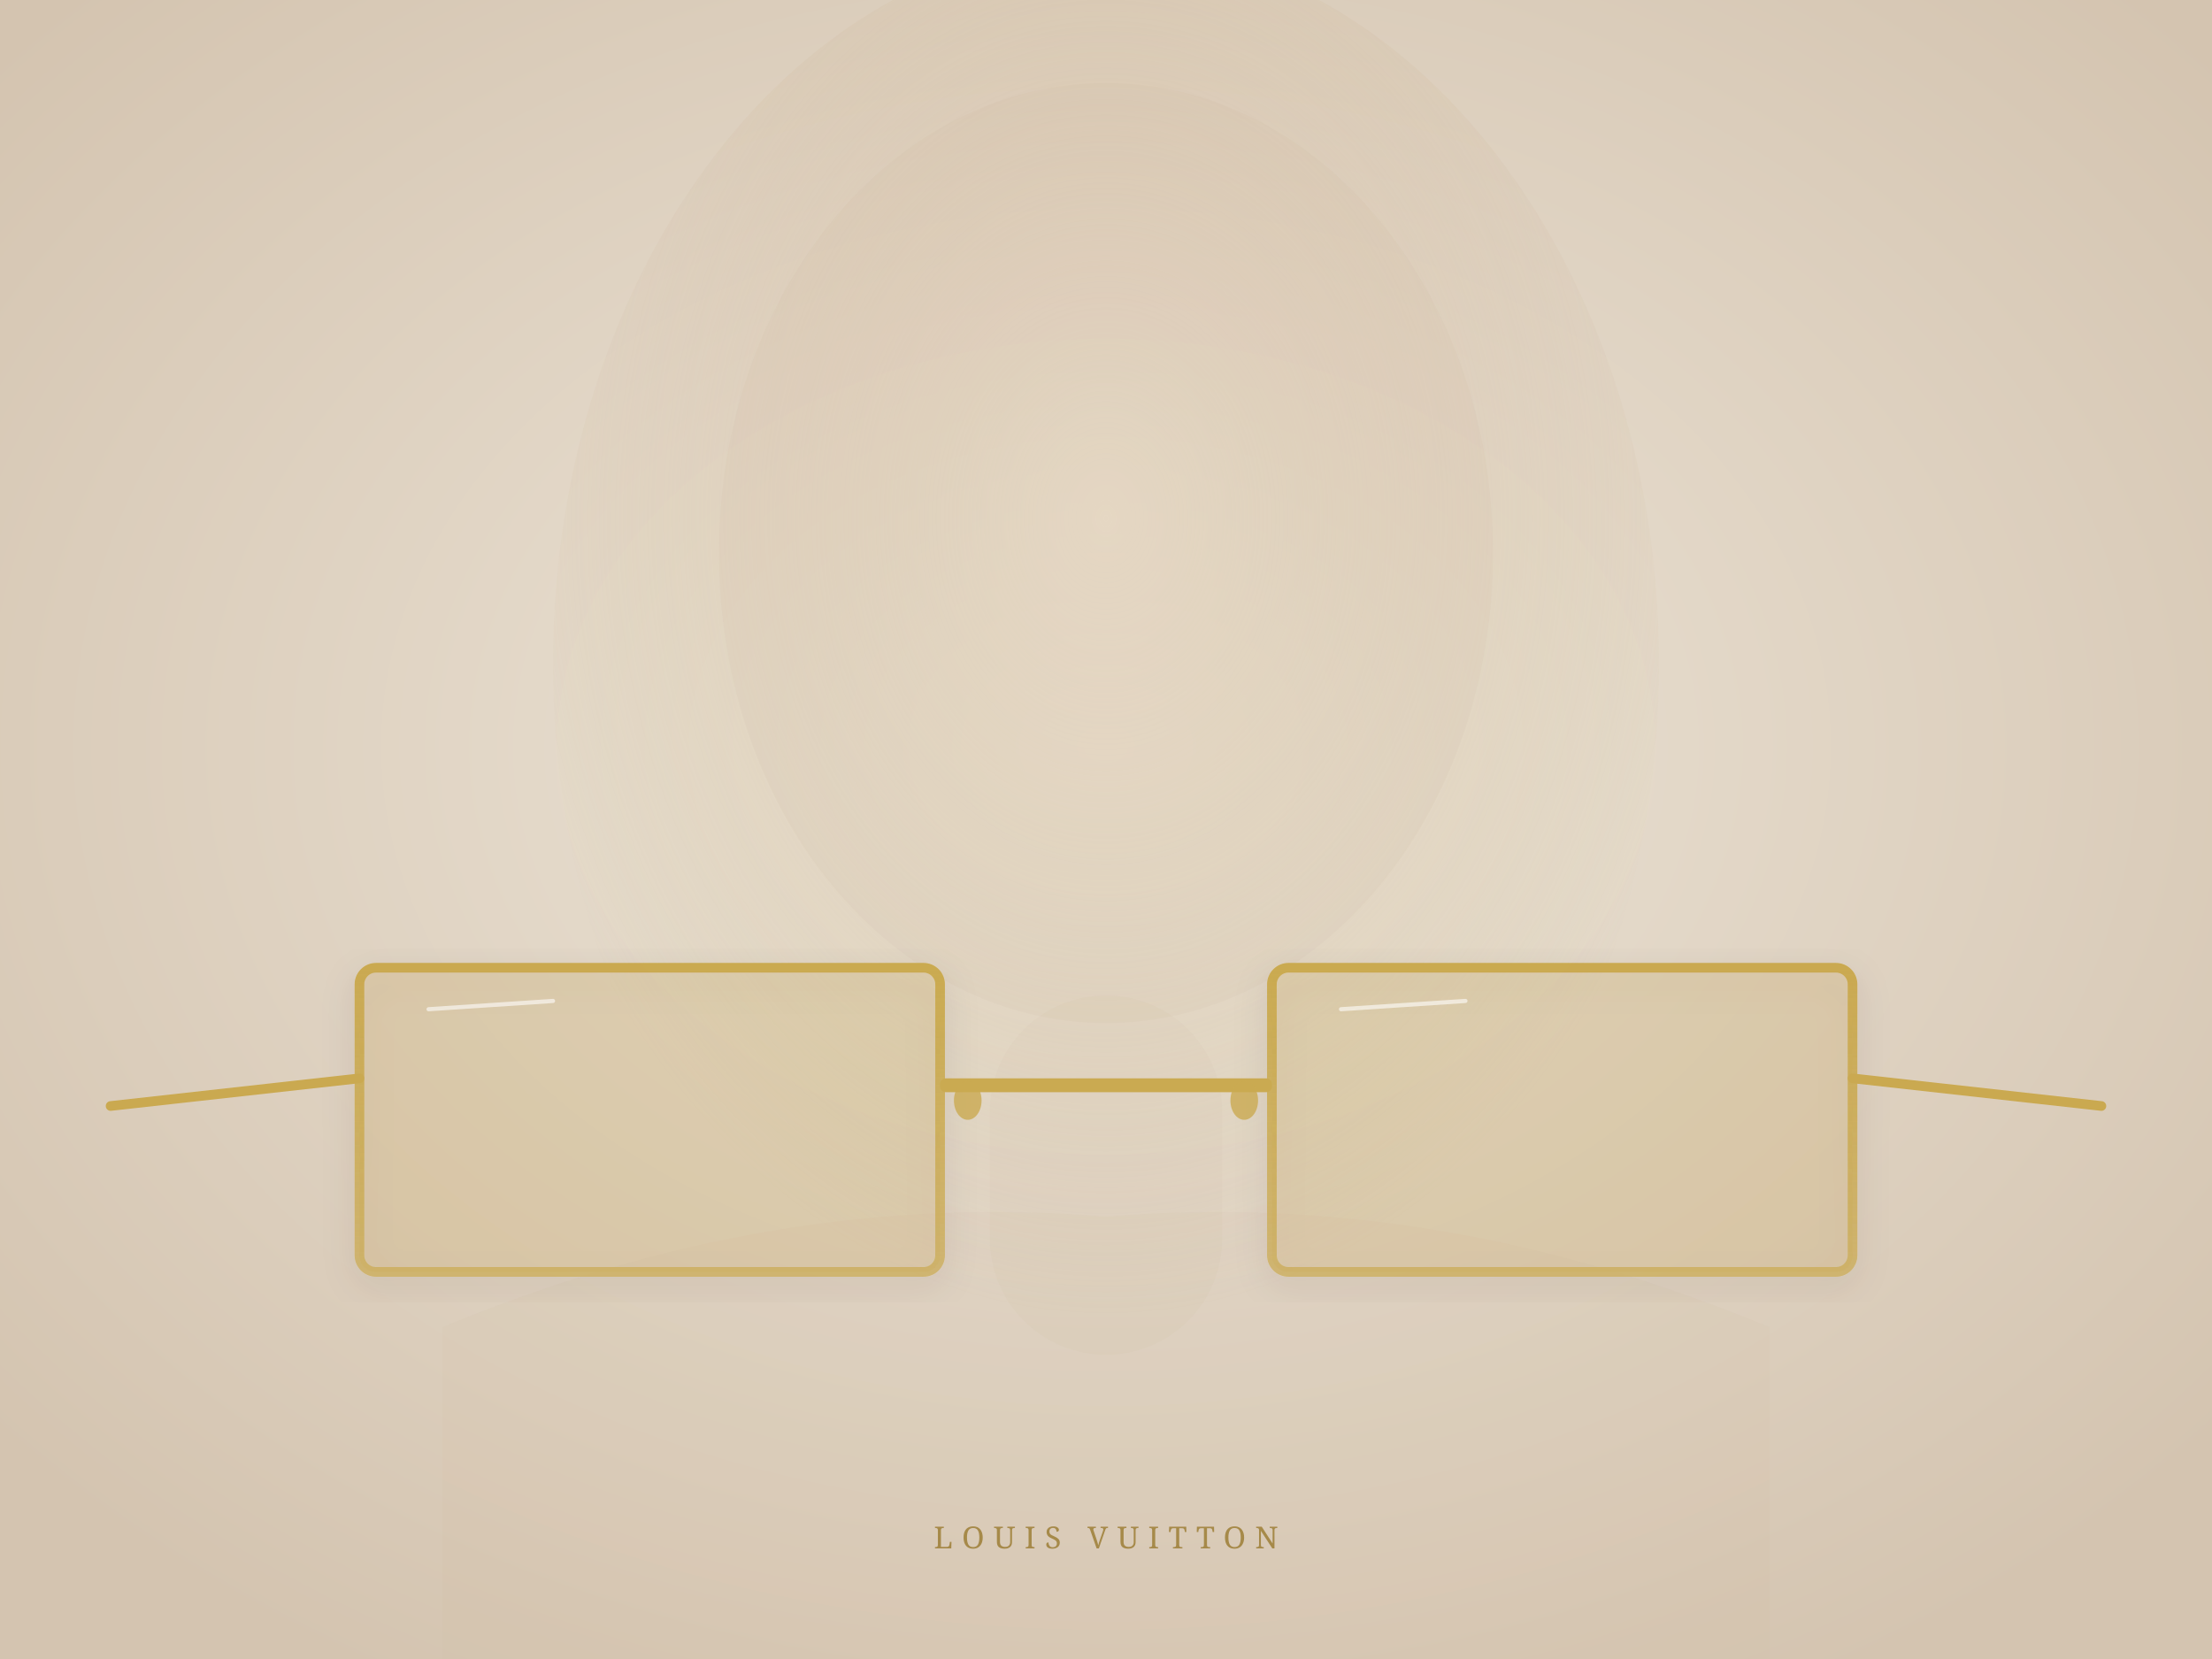
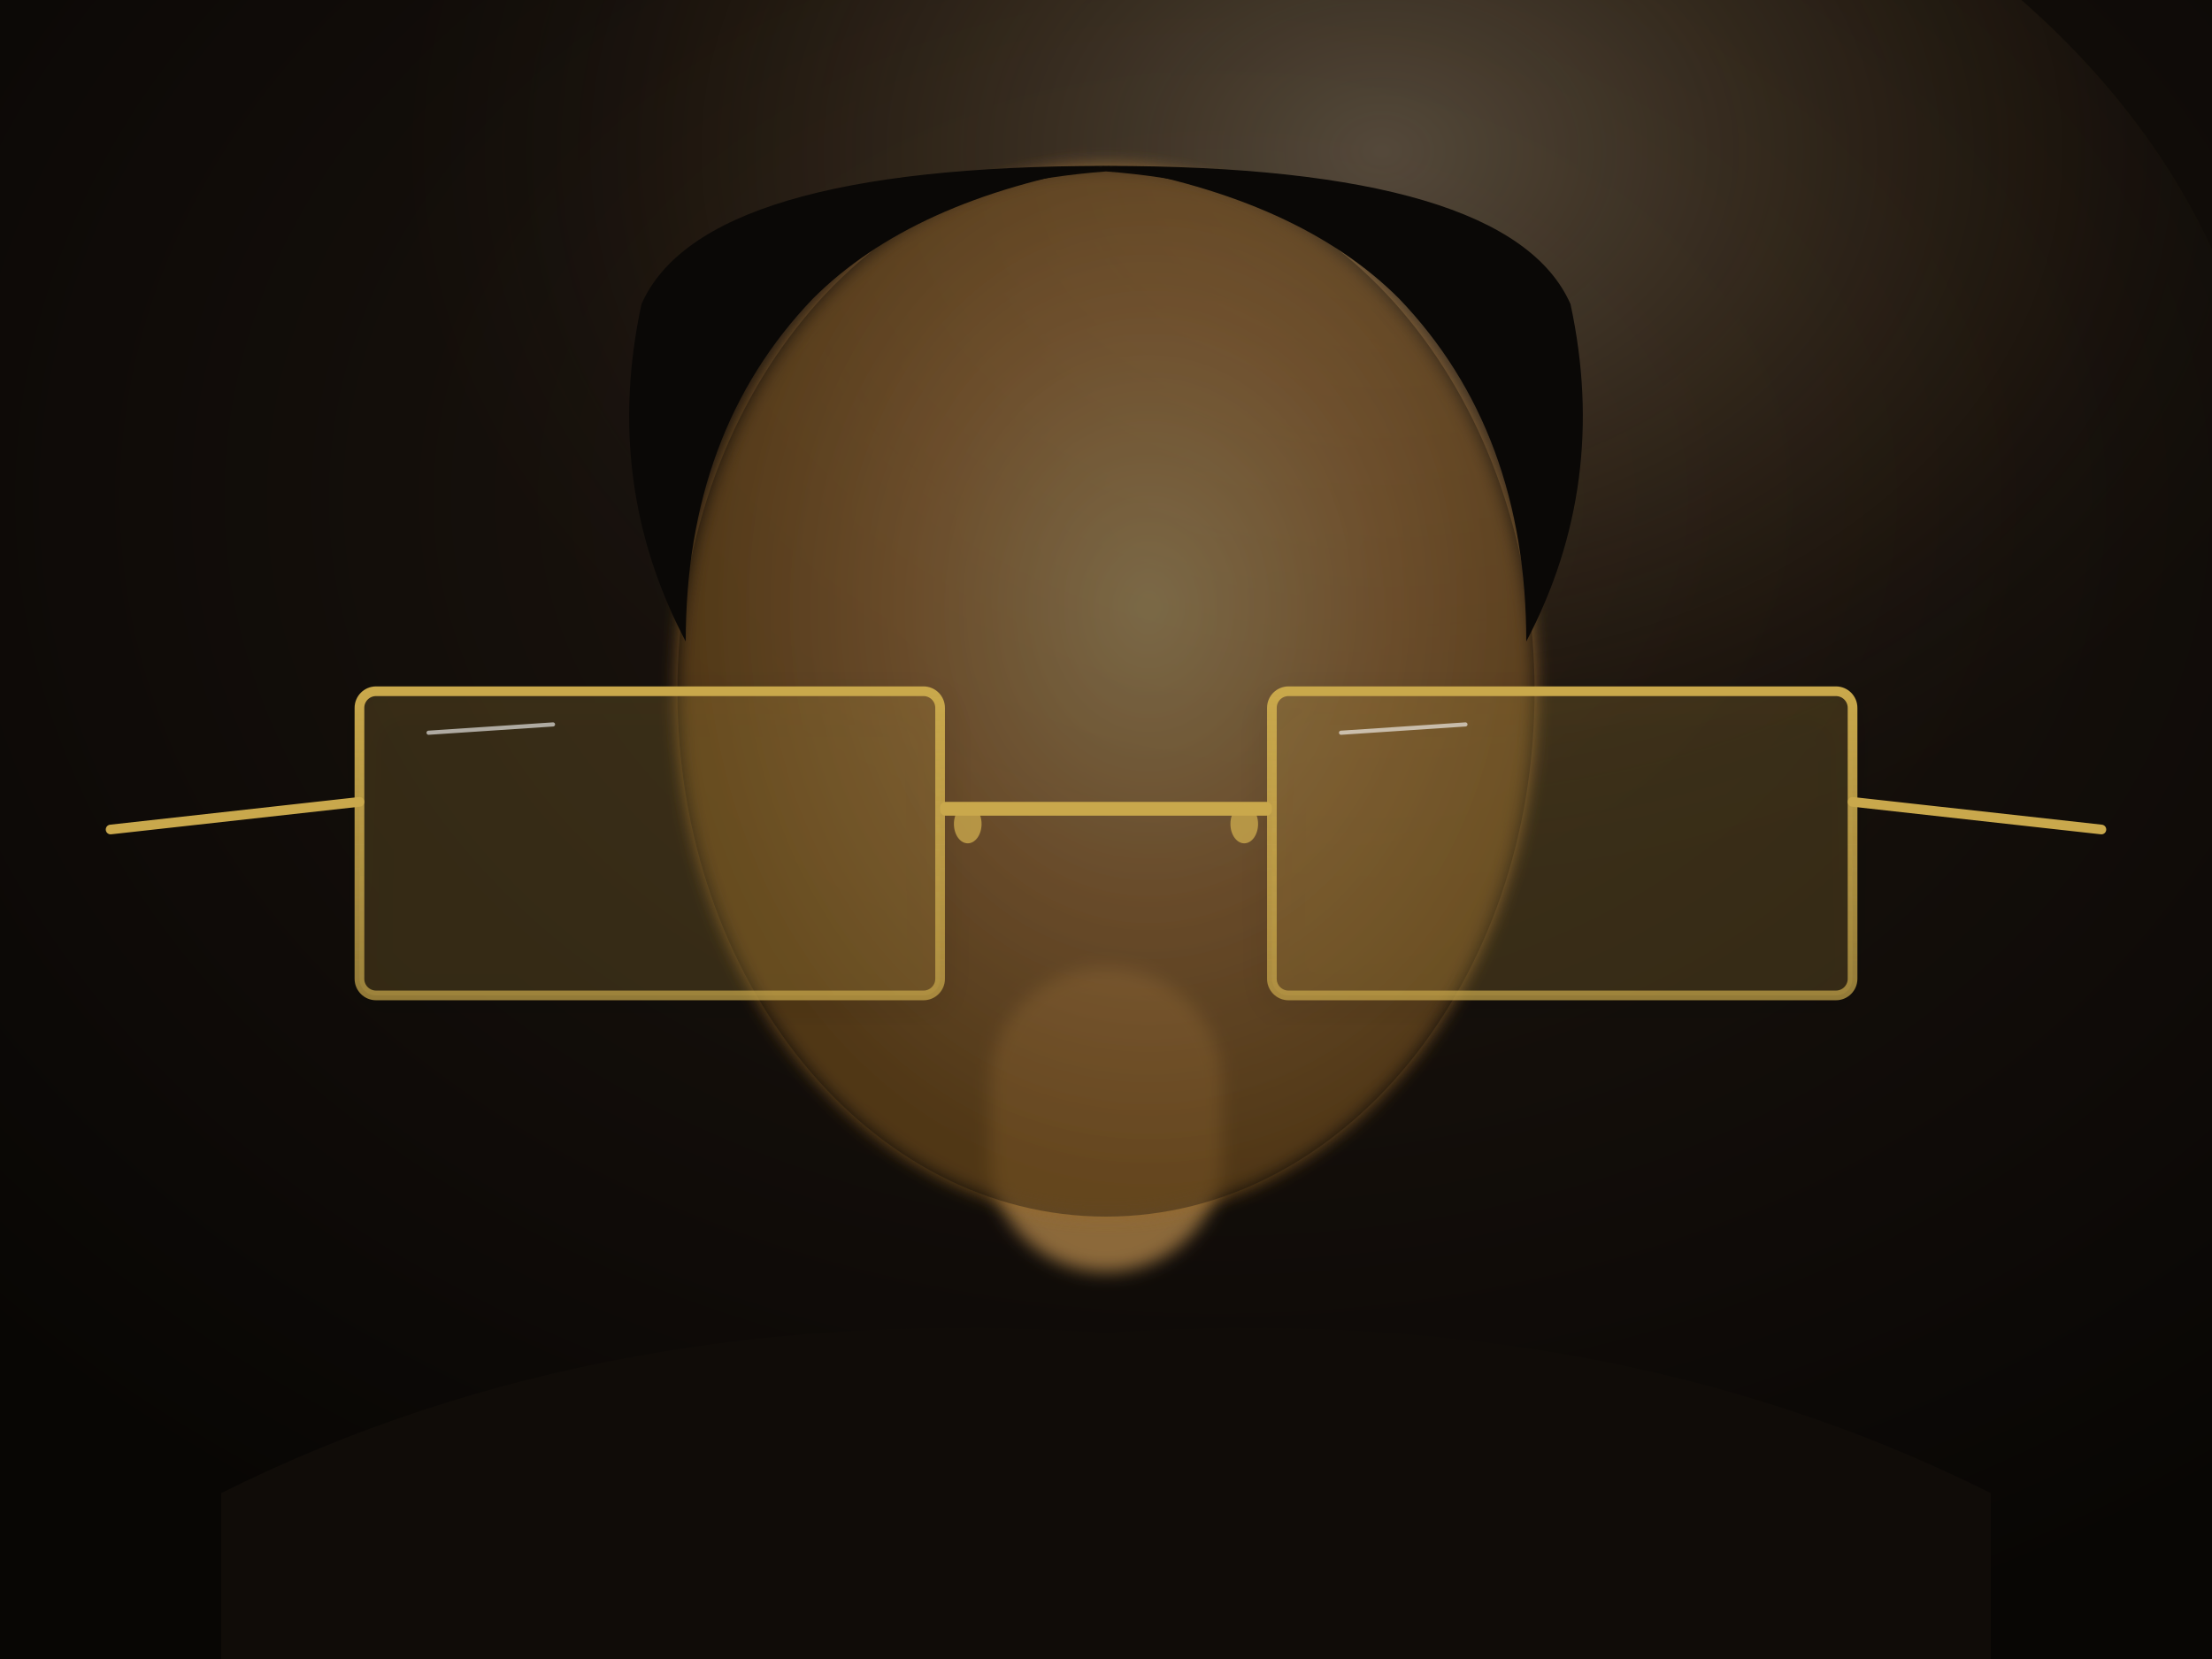
<svg xmlns="http://www.w3.org/2000/svg" viewBox="0 0 800 600" width="800" height="600">
  <defs>
-     <radialGradient id="bg" cx="50%" cy="45%" r="65%">
-       <stop offset="0%" stop-color="#EDE5D8" />
-       <stop offset="100%" stop-color="#D4C4B0" />
+     <radialGradient id="bg" cx="55%" cy="30%" r="75%">
+       <stop offset="0%" stop-color="#1E1610" />
+       <stop offset="100%" stop-color="#080604" />
    </radialGradient>
-     <radialGradient id="face" cx="50%" cy="40%" r="55%">
-       <stop offset="0%" stop-color="#E8D9C5" stop-opacity="0.6" />
-       <stop offset="100%" stop-color="#C4A882" stop-opacity="0" />
+     <radialGradient id="glow" cx="58%" cy="28%" r="50%">
+       <stop offset="0%" stop-color="#F0D8B0" stop-opacity="0.28" />
+       <stop offset="70%" stop-color="#C09050" stop-opacity="0.05" />
+       <stop offset="100%" stop-color="#080604" stop-opacity="0" />
    </radialGradient>
+     <radialGradient id="skinGrad" cx="55%" cy="42%" r="55%">
+       <stop offset="0%" stop-color="#E8C888" />
+       <stop offset="50%" stop-color="#C89050" />
+       <stop offset="100%" stop-color="#986828" />
+     </radialGradient>
+     <filter id="faceSoft" x="-10%" y="-10%" width="120%" height="120%">
+       <feGaussianBlur stdDeviation="3" />
+     </filter>
  </defs>
  <rect width="800" height="600" fill="url(#bg)" />
-   <ellipse cx="400" cy="240" rx="200" ry="260" fill="url(#face)" />
-   <ellipse cx="400" cy="200" rx="140" ry="170" fill="#C9B49A" opacity="0.12" />
-   <rect x="358" y="360" width="84" height="130" rx="42" fill="#C9B49A" opacity="0.10" />
-   <path d="M 160,480 Q 280,430 400,440 Q 520,430 640,480 L 640,600 L 160,600 Z" fill="#C9B49A" opacity="0.10" />
-   <g transform="translate(0, 80)">
+   <ellipse cx="440" cy="180" rx="380" ry="280" fill="url(#glow)" />
+   <path d="M 80,540 Q 220,470 400,482 Q 580,470 720,540 L 720,600 L 80,600 Z" fill="#100C08" />
+   <rect x="358" y="350" width="84" height="110" rx="42" fill="#C09050" filter="url(#faceSoft)" opacity="0.7" />
+   <ellipse cx="400" cy="250" rx="155" ry="190" fill="url(#skinGrad)" filter="url(#faceSoft)" opacity="0.75" />
+   <ellipse cx="400" cy="250" rx="155" ry="190" fill="#080604" opacity="0.35" style="transform-origin: left center" />
+   <path d="M 250,180 Q 235,80 400,60 Q 565,80 550,180 Q 520,100 480,80 Q 440,65 400,62 Q 360,65 320,80 Q 276,100 250,180 Z" fill="#0C0906" />
+   <path d="M 248,232 Q 218,175 232,110 Q 254,60 400,60 Q 330,72 294,108 Q 248,156 248,232 Z" fill="#0A0806" />
+   <path d="M 552,232 Q 582,175 568,110 Q 546,60 400,60 Q 470,72 506,108 Q 552,156 552,232 Z" fill="#0A0806" />
+   <g transform="translate(0, -20)">
    <defs>
      <linearGradient id="lg" x1="0" y1="0" x2="0" y2="1">
        <stop offset="0%" stop-color="#C9A84C" stop-opacity="1" />
        <stop offset="100%" stop-color="#C9A84C" stop-opacity="0.7" />
      </linearGradient>
      <filter id="sh">
        <feDropShadow dx="0" dy="4" stdDeviation="6" flood-opacity="0.15" />
      </filter>
    </defs>
    <rect x="130" y="270" width="210" height="110" rx="6" ry="6" fill="rgba(201,168,76,0.18)" stroke="url(#lg)" stroke-width="3.5" filter="url(#sh)" />
    <rect x="460" y="270" width="210" height="110" rx="6" ry="6" fill="rgba(201,168,76,0.18)" stroke="url(#lg)" stroke-width="3.5" filter="url(#sh)" />
    <rect x="340" y="310" width="120" height="5" rx="2" fill="#C9A84C" />
    <line x1="130" y1="310" x2="40" y2="320" stroke="#C9A84C" stroke-width="3.5" stroke-linecap="round" />
    <line x1="670" y1="310" x2="760" y2="320" stroke="#C9A84C" stroke-width="3.5" stroke-linecap="round" />
    <ellipse cx="350" cy="318" rx="5" ry="7" fill="#C9A84C" opacity="0.8" />
    <ellipse cx="450" cy="318" rx="5" ry="7" fill="#C9A84C" opacity="0.8" />
    <line x1="155" y1="285" x2="200" y2="282" stroke="white" stroke-width="1.5" stroke-opacity="0.6" stroke-linecap="round" />
    <line x1="485" y1="285" x2="530" y2="282" stroke="white" stroke-width="1.5" stroke-opacity="0.6" stroke-linecap="round" />
  </g>
-   <text x="400" y="560" text-anchor="middle" font-family="Garamond, Georgia, serif" font-size="11" letter-spacing="0.3em" fill="#8B6914" opacity="0.7" font-weight="400">LOUIS VUITTON</text>
-   <rect width="800" height="600" fill="url(#bg)" opacity="0.04" />
</svg>
